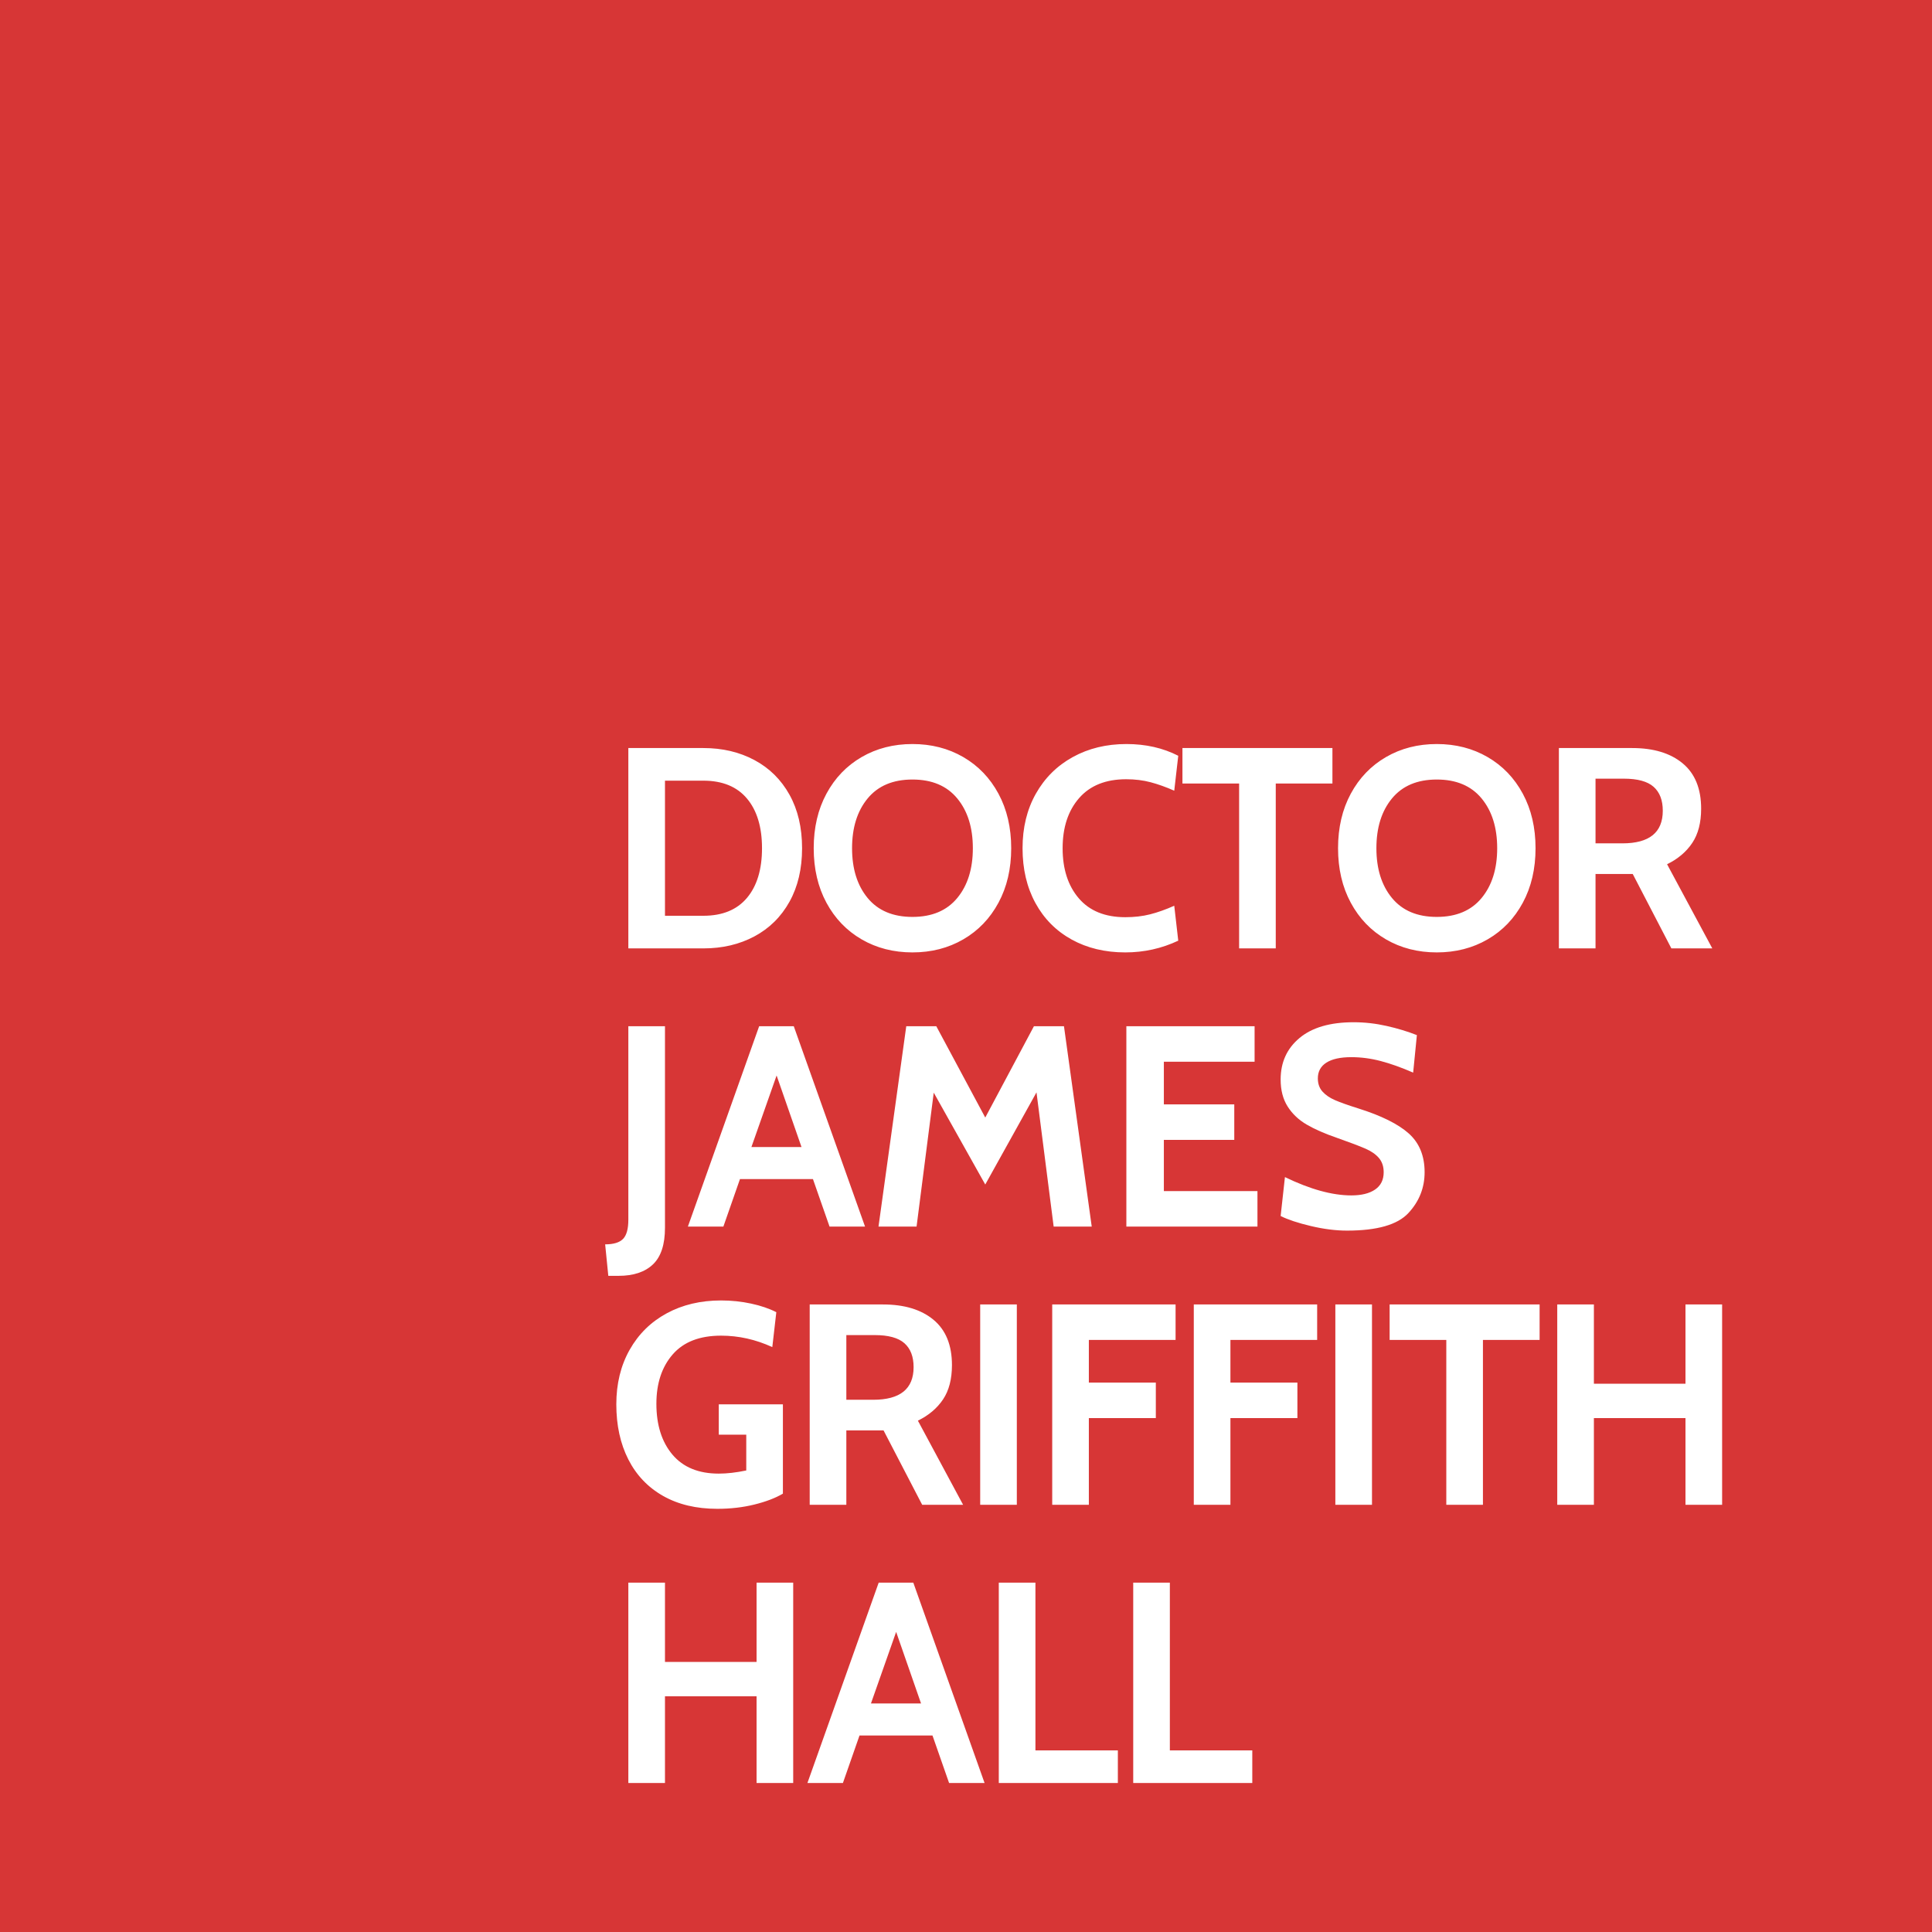
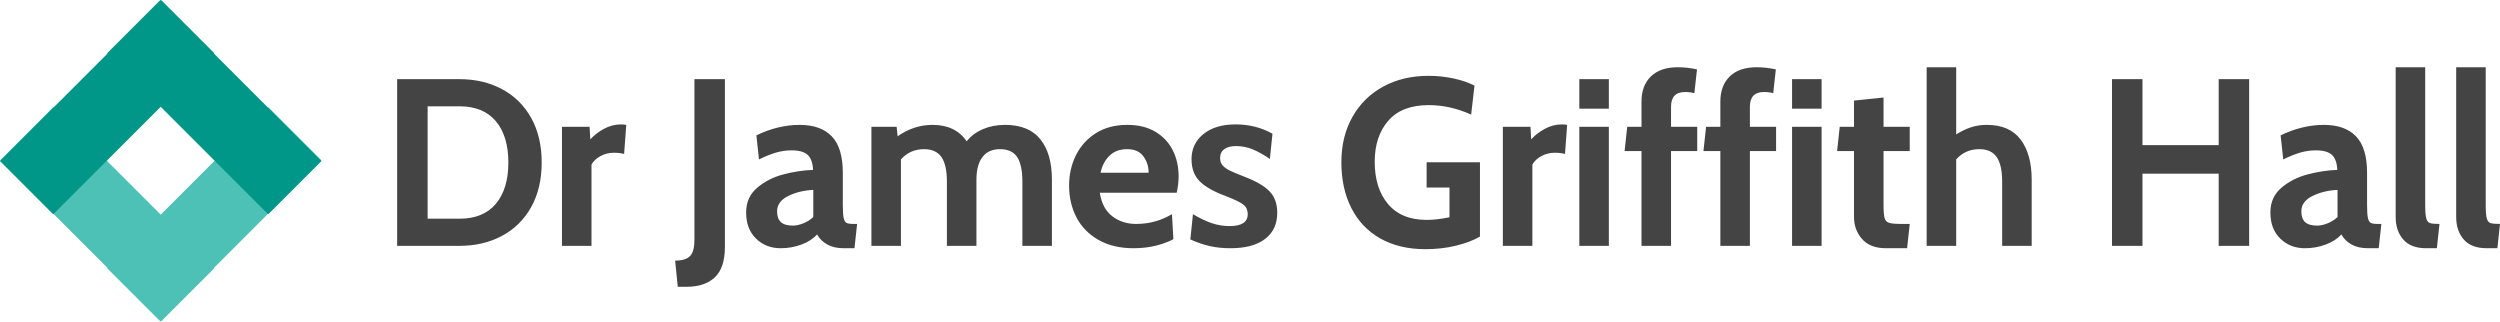
- <svg xmlns="http://www.w3.org/2000/svg" style="isolation:isolate" viewBox="631.25 325.75 94.5 94.5" width="94.5" height="94.5">
-   <rect x="631.25" y="325.75" width="94.5" height="94.5" transform="matrix(1,0,0,1,0,0)" fill="rgb(215,54,54)" />
-   <path d=" M 661.984 412.963 L 661.984 403.163 L 663.776 403.163 L 663.776 407.041 L 668.256 407.041 L 668.256 403.163 L 670.048 403.163 L 670.048 412.963 L 668.256 412.963 L 668.256 408.721 L 663.776 408.721 L 663.776 412.963 L 661.984 412.963 L 661.984 412.963 Z  M 677.673 412.963 L 676.861 410.639 L 673.291 410.639 L 672.479 412.963 L 670.743 412.963 L 674.229 403.163 L 675.923 403.163 L 679.409 412.963 L 677.673 412.963 L 677.673 412.963 Z  M 673.851 409.071 L 676.301 409.071 L 675.083 405.571 L 673.851 409.071 L 673.851 409.071 Z  M 680.104 412.963 L 680.104 403.163 L 681.896 403.163 L 681.896 411.367 L 685.928 411.367 L 685.928 412.963 L 680.104 412.963 L 680.104 412.963 Z  M 686.679 412.963 L 686.679 403.163 L 688.471 403.163 L 688.471 411.367 L 692.503 411.367 L 692.503 412.963 L 686.679 412.963 L 686.679 412.963 Z  M 666.338 399.551 L 666.338 399.551 Q 664.798 399.551 663.685 398.921 L 663.685 398.921 L 663.685 398.921 Q 662.572 398.291 661.984 397.136 L 661.984 397.136 L 661.984 397.136 Q 661.396 395.981 661.396 394.441 L 661.396 394.441 L 661.396 394.441 Q 661.396 392.929 662.047 391.774 L 662.047 391.774 L 662.047 391.774 Q 662.698 390.619 663.86 389.989 L 663.86 389.989 L 663.86 389.989 Q 665.022 389.359 666.52 389.359 L 666.52 389.359 L 666.52 389.359 Q 667.276 389.359 667.99 389.513 L 667.99 389.513 L 667.99 389.513 Q 668.704 389.667 669.222 389.933 L 669.222 389.933 L 669.026 391.641 L 669.026 391.641 Q 667.808 391.081 666.52 391.081 L 666.52 391.081 L 666.52 391.081 Q 664.952 391.081 664.154 391.998 L 664.154 391.998 L 664.154 391.998 Q 663.356 392.915 663.356 394.413 L 663.356 394.413 L 663.356 394.413 Q 663.356 395.967 664.14 396.898 L 664.14 396.898 L 664.14 396.898 Q 664.924 397.829 666.408 397.829 L 666.408 397.829 L 666.408 397.829 Q 667.01 397.829 667.752 397.675 L 667.752 397.675 L 667.752 395.925 L 666.408 395.925 L 666.408 394.441 L 669.544 394.441 L 669.544 398.809 L 669.544 398.809 Q 668.998 399.131 668.151 399.341 L 668.151 399.341 L 668.151 399.341 Q 667.304 399.551 666.338 399.551 L 666.338 399.551 L 666.338 399.551 Z  M 670.855 399.355 L 670.855 389.555 L 674.439 389.555 L 674.439 389.555 Q 676.007 389.555 676.91 390.304 L 676.91 390.304 L 676.91 390.304 Q 677.813 391.053 677.813 392.523 L 677.813 392.523 L 677.813 392.523 Q 677.813 393.545 677.379 394.196 L 677.379 394.196 L 677.379 394.196 Q 676.945 394.847 676.147 395.239 L 676.147 395.239 L 678.359 399.355 L 676.357 399.355 L 674.467 395.715 L 674.397 395.715 L 672.647 395.715 L 672.647 399.355 L 670.855 399.355 L 670.855 399.355 Z  M 672.647 394.217 L 673.963 394.217 L 673.963 394.217 Q 675.937 394.217 675.937 392.621 L 675.937 392.621 L 675.937 392.621 Q 675.937 391.851 675.489 391.452 L 675.489 391.452 L 675.489 391.452 Q 675.041 391.053 674.033 391.053 L 674.033 391.053 L 672.647 391.053 L 672.647 394.217 L 672.647 394.217 Z  M 679.194 399.355 L 679.194 389.555 L 680.986 389.555 L 680.986 399.355 L 679.194 399.355 L 679.194 399.355 Z  M 682.717 399.355 L 682.717 389.555 L 688.751 389.555 L 688.751 391.291 L 684.509 391.291 L 684.509 393.377 L 687.785 393.377 L 687.785 395.113 L 684.509 395.113 L 684.509 399.355 L 682.717 399.355 L 682.717 399.355 Z  M 689.642 399.355 L 689.642 389.555 L 695.676 389.555 L 695.676 391.291 L 691.434 391.291 L 691.434 393.377 L 694.71 393.377 L 694.71 395.113 L 691.434 395.113 L 691.434 399.355 L 689.642 399.355 L 689.642 399.355 Z  M 696.566 399.355 L 696.566 389.555 L 698.358 389.555 L 698.358 399.355 L 696.566 399.355 L 696.566 399.355 Z  M 701.993 399.355 L 701.993 391.291 L 699.221 391.291 L 699.221 389.555 L 706.557 389.555 L 706.557 391.291 L 703.785 391.291 L 703.785 399.355 L 701.993 399.355 L 701.993 399.355 Z  M 707.42 399.355 L 707.42 389.555 L 709.212 389.555 L 709.212 393.433 L 713.692 393.433 L 713.692 389.555 L 715.484 389.555 L 715.484 399.355 L 713.692 399.355 L 713.692 395.113 L 709.212 395.113 L 709.212 399.355 L 707.42 399.355 L 707.42 399.355 Z  M 661.004 388.155 L 660.85 386.615 L 660.85 386.615 Q 661.466 386.615 661.725 386.349 L 661.725 386.349 L 661.725 386.349 Q 661.984 386.083 661.984 385.411 L 661.984 385.411 L 661.984 375.947 L 663.776 375.947 L 663.776 385.803 L 663.776 385.803 Q 663.776 387.035 663.188 387.595 L 663.188 387.595 L 663.188 387.595 Q 662.6 388.155 661.508 388.155 L 661.508 388.155 L 661.004 388.155 L 661.004 388.155 Z  M 671.826 385.747 L 671.014 383.423 L 667.444 383.423 L 666.632 385.747 L 664.896 385.747 L 668.382 375.947 L 670.076 375.947 L 673.562 385.747 L 671.826 385.747 L 671.826 385.747 Z  M 668.004 381.855 L 670.454 381.855 L 669.236 378.355 L 668.004 381.855 L 668.004 381.855 Z  M 684.65 385.747 L 682.788 385.747 L 681.948 379.181 L 679.442 383.689 L 676.922 379.195 L 676.082 385.747 L 674.22 385.747 L 675.578 375.947 L 677.048 375.947 L 679.442 380.413 L 681.822 375.947 L 683.292 375.947 L 684.65 385.747 L 684.65 385.747 Z  M 686.344 385.747 L 686.344 375.947 L 692.616 375.947 L 692.616 377.683 L 688.178 377.683 L 688.178 379.769 L 691.622 379.769 L 691.622 381.505 L 688.178 381.505 L 688.178 384.011 L 692.756 384.011 L 692.756 385.747 L 686.344 385.747 L 686.344 385.747 Z  M 697.138 385.943 L 697.138 385.943 Q 696.312 385.943 695.367 385.719 L 695.367 385.719 L 695.367 385.719 Q 694.422 385.495 693.89 385.229 L 693.89 385.229 L 694.1 383.325 L 694.1 383.325 Q 695.948 384.221 697.348 384.221 L 697.348 384.221 L 697.348 384.221 Q 698.09 384.221 698.51 383.934 L 698.51 383.934 L 698.51 383.934 Q 698.93 383.647 698.93 383.087 L 698.93 383.087 L 698.93 383.087 Q 698.93 382.667 698.699 382.394 L 698.699 382.394 L 698.699 382.394 Q 698.468 382.121 698.034 381.932 L 698.034 381.932 L 698.034 381.932 Q 697.6 381.743 696.648 381.407 L 696.648 381.407 L 696.648 381.407 Q 695.752 381.099 695.164 380.756 L 695.164 380.756 L 695.164 380.756 Q 694.576 380.413 694.233 379.874 L 694.233 379.874 L 694.233 379.874 Q 693.89 379.335 693.89 378.551 L 693.89 378.551 L 693.89 378.551 Q 693.89 377.291 694.814 376.521 L 694.814 376.521 L 694.814 376.521 Q 695.738 375.751 697.46 375.751 L 697.46 375.751 L 697.46 375.751 Q 698.272 375.751 699.077 375.933 L 699.077 375.933 L 699.077 375.933 Q 699.882 376.115 700.554 376.381 L 700.554 376.381 L 700.372 378.215 L 700.372 378.215 Q 699.504 377.837 698.783 377.648 L 698.783 377.648 L 698.783 377.648 Q 698.062 377.459 697.348 377.459 L 697.348 377.459 L 697.348 377.459 Q 696.55 377.459 696.13 377.725 L 696.13 377.725 L 696.13 377.725 Q 695.71 377.991 695.71 378.495 L 695.71 378.495 L 695.71 378.495 Q 695.71 378.887 695.934 379.139 L 695.934 379.139 L 695.934 379.139 Q 696.158 379.391 696.543 379.559 L 696.543 379.559 L 696.543 379.559 Q 696.928 379.727 697.684 379.965 L 697.684 379.965 L 697.684 379.965 Q 699.378 380.497 700.155 381.19 L 700.155 381.19 L 700.155 381.19 Q 700.932 381.883 700.932 383.087 L 700.932 383.087 L 700.932 383.087 Q 700.932 384.235 700.134 385.089 L 700.134 385.089 L 700.134 385.089 Q 699.336 385.943 697.138 385.943 L 697.138 385.943 L 697.138 385.943 Z  M 661.984 372.139 L 661.984 362.339 L 665.652 362.339 L 665.652 362.339 Q 667.052 362.339 668.151 362.927 L 668.151 362.927 L 668.151 362.927 Q 669.25 363.515 669.866 364.621 L 669.866 364.621 L 669.866 364.621 Q 670.482 365.727 670.482 367.239 L 670.482 367.239 L 670.482 367.239 Q 670.482 368.751 669.866 369.857 L 669.866 369.857 L 669.866 369.857 Q 669.25 370.963 668.151 371.551 L 668.151 371.551 L 668.151 371.551 Q 667.052 372.139 665.652 372.139 L 665.652 372.139 L 661.984 372.139 L 661.984 372.139 Z  M 663.776 370.543 L 665.652 370.543 L 665.652 370.543 Q 667.052 370.543 667.787 369.668 L 667.787 369.668 L 667.787 369.668 Q 668.522 368.793 668.522 367.239 L 668.522 367.239 L 668.522 367.239 Q 668.522 365.685 667.787 364.81 L 667.787 364.81 L 667.787 364.81 Q 667.052 363.935 665.652 363.935 L 665.652 363.935 L 663.776 363.935 L 663.776 370.543 L 663.776 370.543 Z  M 675.881 372.335 L 675.881 372.335 Q 674.495 372.335 673.396 371.698 L 673.396 371.698 L 673.396 371.698 Q 672.297 371.061 671.674 369.906 L 671.674 369.906 L 671.674 369.906 Q 671.051 368.751 671.051 367.239 L 671.051 367.239 L 671.051 367.239 Q 671.051 365.727 671.674 364.572 L 671.674 364.572 L 671.674 364.572 Q 672.297 363.417 673.396 362.78 L 673.396 362.78 L 673.396 362.78 Q 674.495 362.143 675.881 362.143 L 675.881 362.143 L 675.881 362.143 Q 677.267 362.143 678.366 362.78 L 678.366 362.78 L 678.366 362.78 Q 679.465 363.417 680.088 364.572 L 680.088 364.572 L 680.088 364.572 Q 680.711 365.727 680.711 367.239 L 680.711 367.239 L 680.711 367.239 Q 680.711 368.751 680.088 369.906 L 680.088 369.906 L 680.088 369.906 Q 679.465 371.061 678.366 371.698 L 678.366 371.698 L 678.366 371.698 Q 677.267 372.335 675.881 372.335 L 675.881 372.335 L 675.881 372.335 Z  M 675.881 370.599 L 675.881 370.599 Q 677.309 370.599 678.072 369.675 L 678.072 369.675 L 678.072 369.675 Q 678.835 368.751 678.835 367.239 L 678.835 367.239 L 678.835 367.239 Q 678.835 365.727 678.072 364.803 L 678.072 364.803 L 678.072 364.803 Q 677.309 363.879 675.881 363.879 L 675.881 363.879 L 675.881 363.879 Q 674.453 363.879 673.69 364.803 L 673.69 364.803 L 673.69 364.803 Q 672.927 365.727 672.927 367.239 L 672.927 367.239 L 672.927 367.239 Q 672.927 368.751 673.69 369.675 L 673.69 369.675 L 673.69 369.675 Q 674.453 370.599 675.881 370.599 L 675.881 370.599 L 675.881 370.599 Z  M 686.292 372.335 L 686.292 372.335 Q 684.808 372.335 683.667 371.705 L 683.667 371.705 L 683.667 371.705 Q 682.526 371.075 681.896 369.92 L 681.896 369.92 L 681.896 369.92 Q 681.266 368.765 681.266 367.239 L 681.266 367.239 L 681.266 367.239 Q 681.266 365.727 681.917 364.572 L 681.917 364.572 L 681.917 364.572 Q 682.568 363.417 683.723 362.78 L 683.723 362.78 L 683.723 362.78 Q 684.878 362.143 686.348 362.143 L 686.348 362.143 L 686.348 362.143 Q 687.762 362.143 688.882 362.717 L 688.882 362.717 L 688.686 364.425 L 688.686 364.425 Q 688.084 364.159 687.531 364.012 L 687.531 364.012 L 687.531 364.012 Q 686.978 363.865 686.334 363.865 L 686.334 363.865 L 686.334 363.865 Q 684.836 363.865 684.031 364.789 L 684.031 364.789 L 684.031 364.789 Q 683.226 365.713 683.226 367.239 L 683.226 367.239 L 683.226 367.239 Q 683.226 368.765 684.017 369.689 L 684.017 369.689 L 684.017 369.689 Q 684.808 370.613 686.292 370.613 L 686.292 370.613 L 686.292 370.613 Q 686.95 370.613 687.503 370.473 L 687.503 370.473 L 687.503 370.473 Q 688.056 370.333 688.686 370.053 L 688.686 370.053 L 688.882 371.761 L 688.882 371.761 Q 687.664 372.335 686.292 372.335 L 686.292 372.335 L 686.292 372.335 Z  M 691.859 372.139 L 691.859 364.075 L 689.087 364.075 L 689.087 362.339 L 696.423 362.339 L 696.423 364.075 L 693.651 364.075 L 693.651 372.139 L 691.859 372.139 L 691.859 372.139 Z  M 701.528 372.335 L 701.528 372.335 Q 700.142 372.335 699.043 371.698 L 699.043 371.698 L 699.043 371.698 Q 697.944 371.061 697.321 369.906 L 697.321 369.906 L 697.321 369.906 Q 696.698 368.751 696.698 367.239 L 696.698 367.239 L 696.698 367.239 Q 696.698 365.727 697.321 364.572 L 697.321 364.572 L 697.321 364.572 Q 697.944 363.417 699.043 362.78 L 699.043 362.78 L 699.043 362.78 Q 700.142 362.143 701.528 362.143 L 701.528 362.143 L 701.528 362.143 Q 702.914 362.143 704.013 362.78 L 704.013 362.78 L 704.013 362.78 Q 705.112 363.417 705.735 364.572 L 705.735 364.572 L 705.735 364.572 Q 706.358 365.727 706.358 367.239 L 706.358 367.239 L 706.358 367.239 Q 706.358 368.751 705.735 369.906 L 705.735 369.906 L 705.735 369.906 Q 705.112 371.061 704.013 371.698 L 704.013 371.698 L 704.013 371.698 Q 702.914 372.335 701.528 372.335 L 701.528 372.335 L 701.528 372.335 Z  M 701.528 370.599 L 701.528 370.599 Q 702.956 370.599 703.719 369.675 L 703.719 369.675 L 703.719 369.675 Q 704.482 368.751 704.482 367.239 L 704.482 367.239 L 704.482 367.239 Q 704.482 365.727 703.719 364.803 L 703.719 364.803 L 703.719 364.803 Q 702.956 363.879 701.528 363.879 L 701.528 363.879 L 701.528 363.879 Q 700.1 363.879 699.337 364.803 L 699.337 364.803 L 699.337 364.803 Q 698.574 365.727 698.574 367.239 L 698.574 367.239 L 698.574 367.239 Q 698.574 368.751 699.337 369.675 L 699.337 369.675 L 699.337 369.675 Q 700.1 370.599 701.528 370.599 L 701.528 370.599 L 701.528 370.599 Z  M 707.5 372.139 L 707.5 362.339 L 711.084 362.339 L 711.084 362.339 Q 712.652 362.339 713.555 363.088 L 713.555 363.088 L 713.555 363.088 Q 714.458 363.837 714.458 365.307 L 714.458 365.307 L 714.458 365.307 Q 714.458 366.329 714.024 366.98 L 714.024 366.98 L 714.024 366.98 Q 713.59 367.631 712.792 368.023 L 712.792 368.023 L 715.004 372.139 L 713.002 372.139 L 711.112 368.499 L 711.042 368.499 L 709.292 368.499 L 709.292 372.139 L 707.5 372.139 L 707.5 372.139 Z  M 709.292 367.001 L 710.608 367.001 L 710.608 367.001 Q 712.582 367.001 712.582 365.405 L 712.582 365.405 L 712.582 365.405 Q 712.582 364.635 712.134 364.236 L 712.134 364.236 L 712.134 364.236 Q 711.686 363.837 710.678 363.837 L 710.678 363.837 L 709.292 363.837 L 709.292 367.001 L 709.292 367.001 Z " fill-rule="evenodd" fill="rgb(255,255,255)" />
+ <svg xmlns="http://www.w3.org/2000/svg" style="isolation:isolate" viewBox="424.607 362.103 503.943 64.794" width="503.943" height="64.794">
+   <path d=" M 467.733 416.098 L 489.402 394.43 L 478.673 383.701 L 457.005 405.369 L 435.336 383.701 L 424.607 394.43 L 446.276 416.098 L 446.206 416.169 L 456.934 426.897 L 457.005 426.827 L 457.075 426.897 L 467.804 416.169 L 467.733 416.098 Z " fill-rule="evenodd" fill="rgb(77,193,182)" />
+   <path d=" M 446.276 372.902 L 424.607 394.57 L 435.336 405.299 L 457.005 383.631 L 478.673 405.299 L 489.402 394.57 L 467.733 372.902 L 467.804 372.831 L 457.075 362.103 L 457.005 362.173 L 456.934 362.103 L 446.206 372.831 L 446.276 372.902 Z " fill-rule="evenodd" fill="rgb(0,150,136)" />
+   <path d=" M 850.338 411.66 L 850.338 378.06 L 856.482 378.06 L 856.482 391.356 L 871.842 391.356 L 871.842 378.06 L 877.986 378.06 L 877.986 411.66 L 871.842 411.66 L 871.842 397.116 L 856.482 397.116 L 856.482 411.66 L 850.338 411.66 L 850.338 411.66 Z  M 889.225 412.14 L 889.225 412.14 Q 886.249 412.14 884.257 410.196 L 884.257 410.196 L 884.257 410.196 Q 882.265 408.252 882.265 404.94 L 882.265 404.94 L 882.265 404.94 Q 882.265 401.82 884.521 399.924 L 884.521 399.924 L 884.521 399.924 Q 886.777 398.028 889.849 397.236 L 889.849 397.236 L 889.849 397.236 Q 892.921 396.444 895.753 396.348 L 895.753 396.348 L 895.753 396.348 Q 895.657 394.236 894.673 393.324 L 894.673 393.324 L 894.673 393.324 Q 893.689 392.412 891.433 392.412 L 891.433 392.412 L 891.433 392.412 Q 889.849 392.412 888.337 392.844 L 888.337 392.844 L 888.337 392.844 Q 886.825 393.276 884.857 394.236 L 884.857 394.236 L 884.329 389.388 L 884.329 389.388 Q 888.697 387.276 893.065 387.276 L 893.065 387.276 L 893.065 387.276 Q 897.289 387.276 899.521 389.58 L 899.521 389.58 L 899.521 389.58 Q 901.753 391.884 901.753 396.924 L 901.753 396.924 L 901.753 403.404 L 901.753 403.404 Q 901.753 405.228 901.921 406.02 L 901.921 406.02 L 901.921 406.02 Q 902.089 406.812 902.497 407.028 L 902.497 407.028 L 902.497 407.028 Q 902.905 407.244 903.865 407.244 L 903.865 407.244 L 904.633 407.244 L 904.105 412.14 L 901.945 412.14 L 901.945 412.14 Q 899.977 412.14 898.633 411.396 L 898.633 411.396 L 898.633 411.396 Q 897.289 410.652 896.569 409.356 L 896.569 409.356 L 896.569 409.356 Q 895.417 410.652 893.425 411.396 L 893.425 411.396 L 893.425 411.396 Q 891.433 412.14 889.225 412.14 L 889.225 412.14 L 889.225 412.14 Z  M 891.721 407.58 L 891.721 407.58 Q 892.633 407.58 893.785 407.124 L 893.785 407.124 L 893.785 407.124 Q 894.937 406.668 895.801 405.852 L 895.801 405.852 L 895.801 400.38 L 895.801 400.38 Q 892.921 400.524 890.713 401.628 L 890.713 401.628 L 890.713 401.628 Q 888.505 402.732 888.505 404.7 L 888.505 404.7 L 888.505 404.7 Q 888.505 406.188 889.273 406.884 L 889.273 406.884 L 889.273 406.884 Q 890.041 407.58 891.721 407.58 L 891.721 407.58 L 891.721 407.58 Z  M 913.663 412.14 L 913.663 412.14 Q 910.591 412.14 909.055 410.388 L 909.055 410.388 L 909.055 410.388 Q 907.519 408.636 907.519 405.852 L 907.519 405.852 L 907.519 375.66 L 913.471 375.66 L 913.471 403.404 L 913.471 403.404 Q 913.471 405.324 913.687 406.116 L 913.687 406.116 L 913.687 406.116 Q 913.903 406.908 914.455 407.076 L 914.455 407.076 L 914.455 407.076 Q 915.007 407.244 916.351 407.244 L 916.351 407.244 L 915.823 412.14 L 913.663 412.14 L 913.663 412.14 Z  M 925.862 412.14 L 925.862 412.14 Q 922.79 412.14 921.254 410.388 L 921.254 410.388 L 921.254 410.388 Q 919.718 408.636 919.718 405.852 L 919.718 405.852 L 919.718 375.66 L 925.67 375.66 L 925.67 403.404 L 925.67 403.404 Q 925.67 405.324 925.886 406.116 L 925.886 406.116 L 925.886 406.116 Q 926.102 406.908 926.654 407.076 L 926.654 407.076 L 926.654 407.076 Q 927.206 407.244 928.55 407.244 L 928.55 407.244 L 928.022 412.14 L 925.862 412.14 L 925.862 412.14 Z  M 711.941 412.332 L 711.941 412.332 Q 706.661 412.332 702.845 410.172 L 702.845 410.172 L 702.845 410.172 Q 699.029 408.012 697.013 404.052 L 697.013 404.052 L 697.013 404.052 Q 694.997 400.092 694.997 394.812 L 694.997 394.812 L 694.997 394.812 Q 694.997 389.628 697.229 385.668 L 697.229 385.668 L 697.229 385.668 Q 699.461 381.708 703.445 379.548 L 703.445 379.548 L 703.445 379.548 Q 707.429 377.388 712.565 377.388 L 712.565 377.388 L 712.565 377.388 Q 715.157 377.388 717.605 377.916 L 717.605 377.916 L 717.605 377.916 Q 720.053 378.444 721.829 379.356 L 721.829 379.356 L 721.157 385.212 L 721.157 385.212 Q 716.981 383.292 712.565 383.292 L 712.565 383.292 L 712.565 383.292 Q 707.189 383.292 704.453 386.436 L 704.453 386.436 L 704.453 386.436 Q 701.717 389.58 701.717 394.716 L 701.717 394.716 L 701.717 394.716 Q 701.717 400.044 704.405 403.236 L 704.405 403.236 L 704.405 403.236 Q 707.093 406.428 712.181 406.428 L 712.181 406.428 L 712.181 406.428 Q 714.245 406.428 716.789 405.9 L 716.789 405.9 L 716.789 399.9 L 712.181 399.9 L 712.181 394.812 L 722.933 394.812 L 722.933 409.788 L 722.933 409.788 Q 721.061 410.892 718.157 411.612 L 718.157 411.612 L 718.157 411.612 Q 715.253 412.332 711.941 412.332 L 711.941 412.332 L 711.941 412.332 Z  M 727.547 411.66 L 727.547 387.66 L 733.115 387.66 L 733.259 390.204 L 733.259 390.204 Q 734.315 389.004 735.971 388.092 L 735.971 388.092 L 735.971 388.092 Q 737.627 387.18 739.451 387.18 L 739.451 387.18 L 739.451 387.18 Q 740.027 387.18 740.507 387.276 L 740.507 387.276 L 740.075 393.132 L 740.075 393.132 Q 739.163 392.892 738.011 392.892 L 738.011 392.892 L 738.011 392.892 Q 736.523 392.892 735.275 393.588 L 735.275 393.588 L 735.275 393.588 Q 734.027 394.284 733.499 395.292 L 733.499 395.292 L 733.499 411.66 L 727.547 411.66 L 727.547 411.66 Z  M 742.962 384.012 L 742.962 378.06 L 748.914 378.06 L 748.914 384.012 L 742.962 384.012 L 742.962 384.012 Z  M 742.962 411.66 L 742.962 387.66 L 748.914 387.66 L 748.914 411.66 L 742.962 411.66 L 742.962 411.66 Z  M 755.497 411.66 L 755.497 392.556 L 752.089 392.556 L 752.617 387.66 L 755.497 387.66 L 755.497 382.572 L 755.497 382.572 Q 755.497 379.356 757.393 377.508 L 757.393 377.508 L 757.393 377.508 Q 759.289 375.66 762.793 375.66 L 762.793 375.66 L 762.793 375.66 Q 764.761 375.66 766.681 376.092 L 766.681 376.092 L 766.153 380.892 L 766.153 380.892 Q 765.337 380.652 764.281 380.652 L 764.281 380.652 L 764.281 380.652 Q 761.449 380.652 761.449 383.628 L 761.449 383.628 L 761.449 387.66 L 766.729 387.66 L 766.729 392.556 L 761.449 392.556 L 761.449 411.66 L 755.497 411.66 L 755.497 411.66 Z  M 771.392 411.66 L 771.392 392.556 L 767.984 392.556 L 768.512 387.66 L 771.392 387.66 L 771.392 382.572 L 771.392 382.572 Q 771.392 379.356 773.288 377.508 L 773.288 377.508 L 773.288 377.508 Q 775.184 375.66 778.688 375.66 L 778.688 375.66 L 778.688 375.66 Q 780.656 375.66 782.576 376.092 L 782.576 376.092 L 782.048 380.892 L 782.048 380.892 Q 781.232 380.652 780.176 380.652 L 780.176 380.652 L 780.176 380.652 Q 777.344 380.652 777.344 383.628 L 777.344 383.628 L 777.344 387.66 L 782.624 387.66 L 782.624 392.556 L 777.344 392.556 L 777.344 411.66 L 771.392 411.66 L 771.392 411.66 Z  M 785.847 384.012 L 785.847 378.06 L 791.799 378.06 L 791.799 384.012 L 785.847 384.012 L 785.847 384.012 Z  M 785.847 411.66 L 785.847 387.66 L 791.799 387.66 L 791.799 411.66 L 785.847 411.66 L 785.847 411.66 Z  M 804.765 412.14 L 804.765 412.14 Q 801.597 412.14 799.965 410.292 L 799.965 410.292 L 799.965 410.292 Q 798.333 408.444 798.333 405.852 L 798.333 405.852 L 798.333 392.556 L 794.925 392.556 L 795.453 387.66 L 798.333 387.66 L 798.333 382.38 L 804.285 381.756 L 804.285 387.66 L 809.565 387.66 L 809.565 392.556 L 804.285 392.556 L 804.285 403.404 L 804.285 403.404 Q 804.285 405.324 804.501 406.068 L 804.501 406.068 L 804.501 406.068 Q 804.717 406.812 805.413 407.028 L 805.413 407.028 L 805.413 407.028 Q 806.109 407.244 807.933 407.244 L 807.933 407.244 L 809.565 407.244 L 809.037 412.14 L 804.765 412.14 L 804.765 412.14 Z  M 825.124 387.276 L 825.124 387.276 Q 829.684 387.276 831.916 390.228 L 831.916 390.228 L 831.916 390.228 Q 834.148 393.18 834.148 398.316 L 834.148 398.316 L 834.148 411.66 L 828.196 411.66 L 828.196 398.748 L 828.196 398.748 Q 828.196 395.34 827.092 393.756 L 827.092 393.756 L 827.092 393.756 Q 825.988 392.172 823.588 392.172 L 823.588 392.172 L 823.588 392.172 Q 820.756 392.172 818.932 394.236 L 818.932 394.236 L 818.932 411.66 L 812.98 411.66 L 812.98 375.66 L 818.932 375.66 L 818.932 389.196 L 818.932 389.196 Q 820.372 388.284 821.86 387.78 L 821.86 387.78 L 821.86 387.78 Q 823.348 387.276 825.124 387.276 L 825.124 387.276 L 825.124 387.276 Z  M 561.228 419.916 L 560.7 414.636 L 560.7 414.636 Q 562.812 414.636 563.7 413.724 L 563.7 413.724 L 563.7 413.724 Q 564.588 412.812 564.588 410.508 L 564.588 410.508 L 564.588 378.06 L 570.732 378.06 L 570.732 411.852 L 570.732 411.852 Q 570.732 416.076 568.716 417.996 L 568.716 417.996 L 568.716 417.996 Q 566.7 419.916 562.956 419.916 L 562.956 419.916 L 561.228 419.916 L 561.228 419.916 Z  M 581.971 412.14 L 581.971 412.14 Q 578.995 412.14 577.003 410.196 L 577.003 410.196 L 577.003 410.196 Q 575.011 408.252 575.011 404.94 L 575.011 404.94 L 575.011 404.94 Q 575.011 401.82 577.267 399.924 L 577.267 399.924 L 577.267 399.924 Q 579.523 398.028 582.595 397.236 L 582.595 397.236 L 582.595 397.236 Q 585.667 396.444 588.499 396.348 L 588.499 396.348 L 588.499 396.348 Q 588.403 394.236 587.419 393.324 L 587.419 393.324 L 587.419 393.324 Q 586.435 392.412 584.179 392.412 L 584.179 392.412 L 584.179 392.412 Q 582.595 392.412 581.083 392.844 L 581.083 392.844 L 581.083 392.844 Q 579.571 393.276 577.603 394.236 L 577.603 394.236 L 577.075 389.388 L 577.075 389.388 Q 581.443 387.276 585.811 387.276 L 585.811 387.276 L 585.811 387.276 Q 590.035 387.276 592.267 389.58 L 592.267 389.58 L 592.267 389.58 Q 594.499 391.884 594.499 396.924 L 594.499 396.924 L 594.499 403.404 L 594.499 403.404 Q 594.499 405.228 594.667 406.02 L 594.667 406.02 L 594.667 406.02 Q 594.835 406.812 595.243 407.028 L 595.243 407.028 L 595.243 407.028 Q 595.651 407.244 596.611 407.244 L 596.611 407.244 L 597.379 407.244 L 596.851 412.14 L 594.691 412.14 L 594.691 412.14 Q 592.723 412.14 591.379 411.396 L 591.379 411.396 L 591.379 411.396 Q 590.035 410.652 589.315 409.356 L 589.315 409.356 L 589.315 409.356 Q 588.163 410.652 586.171 411.396 L 586.171 411.396 L 586.171 411.396 Q 584.179 412.14 581.971 412.14 L 581.971 412.14 L 581.971 412.14 Z  M 584.467 407.58 L 584.467 407.58 Q 585.379 407.58 586.531 407.124 L 586.531 407.124 L 586.531 407.124 Q 587.683 406.668 588.547 405.852 L 588.547 405.852 L 588.547 400.38 L 588.547 400.38 Q 585.667 400.524 583.459 401.628 L 583.459 401.628 L 583.459 401.628 Q 581.251 402.732 581.251 404.7 L 581.251 404.7 L 581.251 404.7 Q 581.251 406.188 582.019 406.884 L 582.019 406.884 L 582.019 406.884 Q 582.787 407.58 584.467 407.58 L 584.467 407.58 L 584.467 407.58 Z  M 627.193 387.276 L 627.193 387.276 Q 631.993 387.276 634.321 390.18 L 634.321 390.18 L 634.321 390.18 Q 636.649 393.084 636.649 398.316 L 636.649 398.316 L 636.649 411.66 L 630.697 411.66 L 630.697 398.748 L 630.697 398.748 Q 630.697 395.34 629.641 393.756 L 629.641 393.756 L 629.641 393.756 Q 628.585 392.172 626.185 392.172 L 626.185 392.172 L 626.185 392.172 Q 623.833 392.172 622.633 393.78 L 622.633 393.78 L 622.633 393.78 Q 621.433 395.388 621.433 398.316 L 621.433 398.316 L 621.433 411.66 L 615.481 411.66 L 615.481 398.748 L 615.481 398.748 Q 615.481 395.34 614.377 393.756 L 614.377 393.756 L 614.377 393.756 Q 613.273 392.172 610.873 392.172 L 610.873 392.172 L 610.873 392.172 Q 608.041 392.172 606.217 394.236 L 606.217 394.236 L 606.217 411.66 L 600.265 411.66 L 600.265 387.66 L 605.353 387.66 L 605.545 389.58 L 605.545 389.58 Q 608.809 387.276 612.601 387.276 L 612.601 387.276 L 612.601 387.276 Q 617.209 387.276 619.465 390.588 L 619.465 390.588 L 619.465 390.588 Q 620.713 389.004 622.729 388.14 L 622.729 388.14 L 622.729 388.14 Q 624.745 387.276 627.193 387.276 L 627.193 387.276 L 627.193 387.276 Z  M 653.12 412.14 L 653.12 412.14 Q 648.944 412.14 645.992 410.436 L 645.992 410.436 L 645.992 410.436 Q 643.04 408.732 641.576 405.876 L 641.576 405.876 L 641.576 405.876 Q 640.112 403.02 640.112 399.516 L 640.112 399.516 L 640.112 399.516 Q 640.112 396.156 641.504 393.372 L 641.504 393.372 L 641.504 393.372 Q 642.896 390.588 645.536 388.932 L 645.536 388.932 L 645.536 388.932 Q 648.176 387.276 651.824 387.276 L 651.824 387.276 L 651.824 387.276 Q 655.184 387.276 657.512 388.668 L 657.512 388.668 L 657.512 388.668 Q 659.84 390.06 661.016 392.412 L 661.016 392.412 L 661.016 392.412 Q 662.192 394.764 662.192 397.692 L 662.192 397.692 L 662.192 397.692 Q 662.192 399.132 661.808 400.956 L 661.808 400.956 L 646.304 400.956 L 646.304 400.956 Q 646.784 404.124 648.8 405.684 L 648.8 405.684 L 648.8 405.684 Q 650.816 407.244 653.648 407.244 L 653.648 407.244 L 653.648 407.244 Q 657.536 407.244 660.848 405.276 L 660.848 405.276 L 661.136 410.316 L 661.136 410.316 Q 659.6 411.132 657.56 411.636 L 657.56 411.636 L 657.56 411.636 Q 655.52 412.14 653.12 412.14 L 653.12 412.14 L 653.12 412.14 Z  M 646.448 396.924 L 656.144 396.924 L 656.144 396.924 Q 656.144 395.052 655.088 393.612 L 655.088 393.612 L 655.088 393.612 Q 654.032 392.172 651.824 392.172 L 651.824 392.172 L 651.824 392.172 Q 649.616 392.172 648.272 393.468 L 648.272 393.468 L 648.272 393.468 Q 646.928 394.764 646.448 396.924 L 646.448 396.924 L 646.448 396.924 Z  M 672.663 412.14 L 672.663 412.14 Q 670.359 412.14 668.463 411.708 L 668.463 411.708 L 668.463 411.708 Q 666.567 411.276 664.551 410.364 L 664.551 410.364 L 665.079 405.276 L 665.079 405.276 Q 667.095 406.476 668.847 407.076 L 668.847 407.076 L 668.847 407.076 Q 670.599 407.676 672.471 407.676 L 672.471 407.676 L 672.471 407.676 Q 676.119 407.676 676.119 405.276 L 676.119 405.276 L 676.119 405.276 Q 676.119 403.98 675.159 403.284 L 675.159 403.284 L 675.159 403.284 Q 674.199 402.588 671.703 401.628 L 671.703 401.628 L 671.703 401.628 Q 668.151 400.332 666.471 398.676 L 666.471 398.676 L 666.471 398.676 Q 664.791 397.02 664.791 394.188 L 664.791 394.188 L 664.791 394.188 Q 664.791 391.068 667.191 389.124 L 667.191 389.124 L 667.191 389.124 Q 669.591 387.18 673.671 387.18 L 673.671 387.18 L 673.671 387.18 Q 677.751 387.18 681.111 389.052 L 681.111 389.052 L 680.583 394.14 L 680.583 394.14 Q 678.759 392.892 677.151 392.22 L 677.151 392.22 L 677.151 392.22 Q 675.543 391.548 673.767 391.548 L 673.767 391.548 L 673.767 391.548 Q 672.231 391.548 671.391 392.172 L 671.391 392.172 L 671.391 392.172 Q 670.551 392.796 670.551 393.948 L 670.551 393.948 L 670.551 393.948 Q 670.551 394.86 671.055 395.436 L 671.055 395.436 L 671.055 395.436 Q 671.559 396.012 672.471 396.468 L 672.471 396.468 L 672.471 396.468 Q 673.383 396.924 675.495 397.74 L 675.495 397.74 L 675.495 397.74 Q 678.999 399.084 680.535 400.692 L 680.535 400.692 L 680.535 400.692 Q 682.071 402.3 682.071 404.988 L 682.071 404.988 L 682.071 404.988 Q 682.071 408.396 679.623 410.268 L 679.623 410.268 L 679.623 410.268 Q 677.175 412.14 672.663 412.14 L 672.663 412.14 L 672.663 412.14 Z  M 504.663 411.66 L 504.663 378.06 L 517.239 378.06 L 517.239 378.06 Q 522.039 378.06 525.807 380.076 L 525.807 380.076 L 525.807 380.076 Q 529.575 382.092 531.687 385.884 L 531.687 385.884 L 531.687 385.884 Q 533.799 389.676 533.799 394.86 L 533.799 394.86 L 533.799 394.86 Q 533.799 400.044 531.687 403.836 L 531.687 403.836 L 531.687 403.836 Q 529.575 407.628 525.807 409.644 L 525.807 409.644 L 525.807 409.644 Q 522.039 411.66 517.239 411.66 L 517.239 411.66 L 504.663 411.66 L 504.663 411.66 Z  M 510.807 406.188 L 517.239 406.188 L 517.239 406.188 Q 522.039 406.188 524.559 403.188 L 524.559 403.188 L 524.559 403.188 Q 527.079 400.188 527.079 394.86 L 527.079 394.86 L 527.079 394.86 Q 527.079 389.532 524.559 386.532 L 524.559 386.532 L 524.559 386.532 Q 522.039 383.532 517.239 383.532 L 517.239 383.532 L 510.807 383.532 L 510.807 406.188 L 510.807 406.188 Z  M 537.886 411.66 L 537.886 387.66 L 543.454 387.66 L 543.598 390.204 L 543.598 390.204 Q 544.654 389.004 546.31 388.092 L 546.31 388.092 L 546.31 388.092 Q 547.966 387.18 549.79 387.18 L 549.79 387.18 L 549.79 387.18 Q 550.366 387.18 550.846 387.276 L 550.846 387.276 L 550.414 393.132 L 550.414 393.132 Q 549.502 392.892 548.35 392.892 L 548.35 392.892 L 548.35 392.892 Q 546.862 392.892 545.614 393.588 L 545.614 393.588 L 545.614 393.588 Q 544.366 394.284 543.838 395.292 L 543.838 395.292 L 543.838 411.66 L 537.886 411.66 L 537.886 411.66 Z " fill-rule="evenodd" fill="rgb(68,68,68)" />
</svg>
